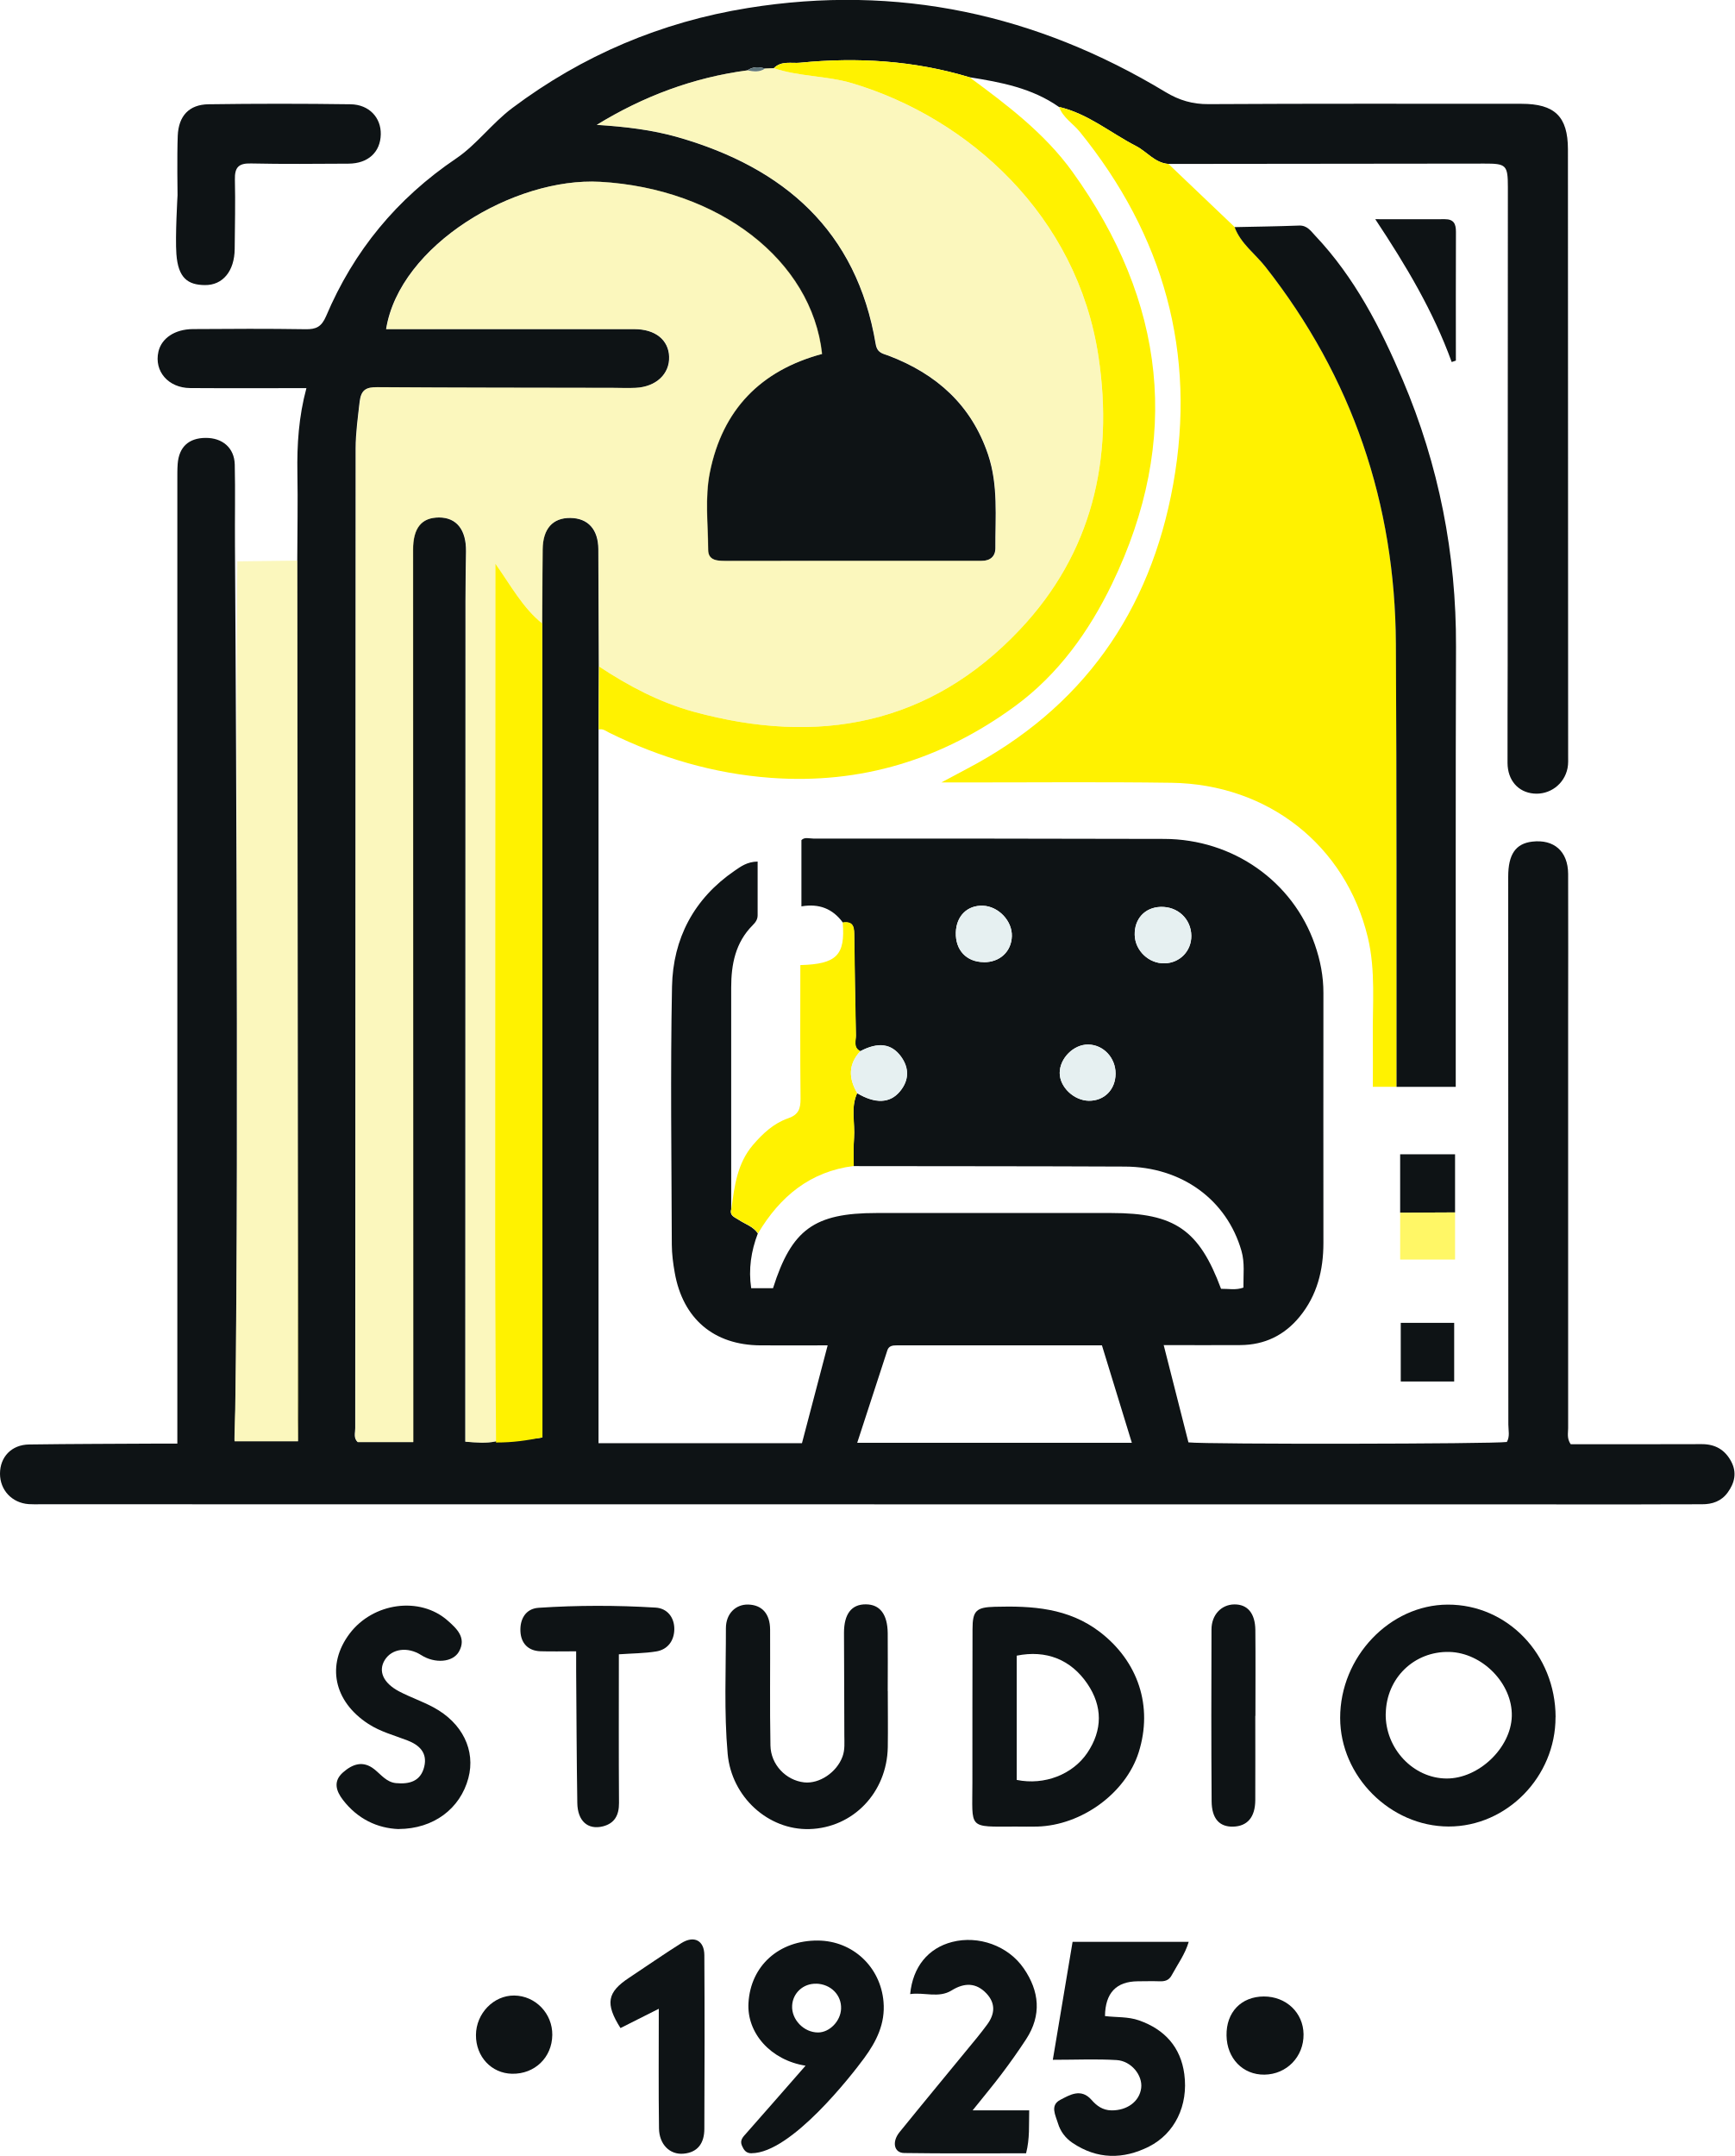
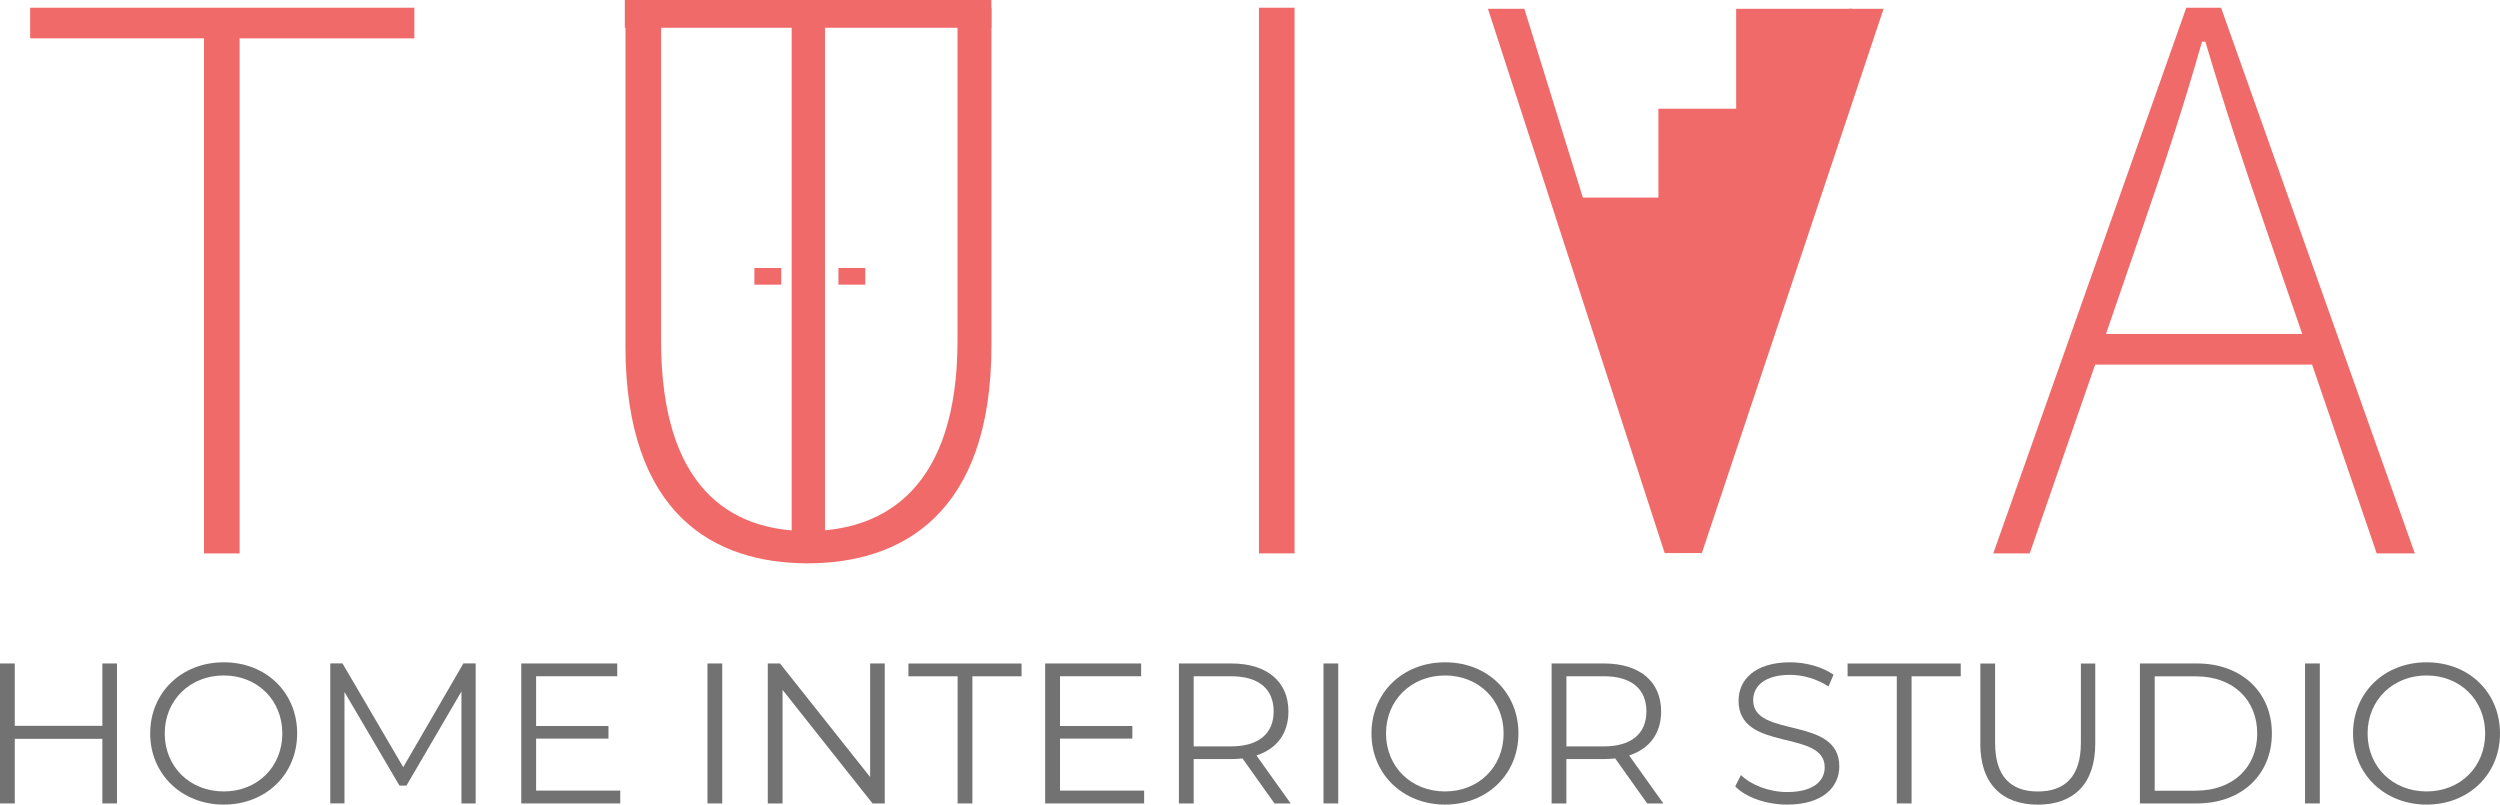
- <svg xmlns="http://www.w3.org/2000/svg" id="Layer_1" data-name="Layer 1" viewBox="0 0 255.85 318.01">
+ <svg xmlns="http://www.w3.org/2000/svg" id="Layer_1" data-name="Layer 1" viewBox="0 0 450.1 144.87">
  <defs>
    <style>
-       .cls-1 {
-         fill: #f7f07b;
-         opacity: .5;
+       .cls-1, .cls-2, .cls-3 {
+         fill: #f16a6a;
      }

-       .cls-1, .cls-2, .cls-3, .cls-4, .cls-5, .cls-6 {
+       .cls-1, .cls-4 {
        stroke-width: 0px;
      }

      .cls-2 {
-         opacity: .6;
+         stroke-width: 5px;
      }

-       .cls-2, .cls-5 {
-         fill: #fff200;
+       .cls-2, .cls-3 {
+         stroke-miterlimit: 10;
+       }
+ 
+       .cls-2, .cls-3, .cls-5 {
+         stroke: #f16a6a;
+       }
+ 
+       .cls-4 {
+         fill: #727272;
      }

      .cls-3 {
-         fill: #60767c;
+         stroke-width: 6px;
      }

-       .cls-4 {
-         fill: #0e1315;
-       }
- 
-       .cls-6 {
-         fill: #e6f0f1;
+       .cls-5 {
+         fill: none;
+         stroke-linejoin: round;
+         stroke-width: 3px;
      }
    </style>
  </defs>
-   <path class="cls-4" d="M124.32,136.06c-1.49-2.02-3.48-2.82-6.1-2.37v-9.77c.46-.49,1.15-.23,1.76-.23,17.25,0,34.5,0,51.75.05,10.16.03,18.99,6.26,22.23,15.59.8,2.31,1.27,4.67,1.26,7.15-.03,12.29.01,24.57,0,36.86,0,3.99-.92,7.73-3.52,10.89-2.25,2.74-5.16,4.14-8.7,4.17-3.65.03-7.31,0-11.34,0,1.26,4.94,2.46,9.67,3.65,14.35,2.85.31,44.91.24,46.97-.06.47-.81.22-1.72.22-2.58,0-26.93-.01-53.87-.02-80.8,0-3.3,1.1-4.88,3.54-5.17,3.21-.38,5.28,1.43,5.3,4.76.03,7.32,0,14.65,0,21.97,0,19.94-.01,39.87,0,59.81,0,.71-.21,1.46.37,2.34,6.37,0,12.86.02,19.35-.01,2,0,3.42.84,4.34,2.57.86,1.63.5,3.16-.52,4.56-.93,1.29-2.27,1.75-3.82,1.74-3.09-.01-6.18.02-9.28.02-78.61,0-157.21-.01-235.82-.02-.57,0-1.14.02-1.71-.02C1.76,221.68,0,219.79,0,217.37c0-2.47,1.7-4.28,4.3-4.31,6.35-.09,12.69-.09,19.04-.13.87,0,1.75,0,2.82,0,0-1.18,0-2.05,0-2.93,0-46.38,0-92.77,0-139.15,0-.81-.01-1.63.05-2.44.2-2.49,1.63-3.8,4.11-3.82,2.5-.02,4.25,1.47,4.31,3.93.09,3.99,0,7.97.03,11.96,0,.77.61,88.92.04,127.47-.09,3.28-.15,4.54-.09,4.63h9.35c0-1.29-.04-2.23-.04-3.26.01-16.43.02-32.86,0-49.29-.02-25.78-.05-51.56-.07-77.35.01-4.31.1-8.62.02-12.93-.07-4.16.19-8.27,1.33-12.5-5.78,0-11.46.03-17.14-.01-3.24-.02-5.35-2.49-4.69-5.37.45-1.97,2.4-3.31,5.08-3.33,5.53-.04,11.07-.07,16.6.02,1.57.03,2.37-.34,3.05-1.92,4.09-9.64,10.42-17.34,19.21-23.28,2.95-1.99,5.28-5.19,8.25-7.42,10.37-7.78,21.99-12.7,34.76-14.76,22.06-3.56,42.57.9,61.61,12.4,2.03,1.22,3.99,1.8,6.37,1.78,15.38-.09,30.76-.05,46.14-.05,4.91,0,6.84,1.88,6.85,6.7.02,29.78.02,59.57.03,89.35,0,.65.04,1.32-.09,1.95-.47,2.36-2.62,3.95-4.98,3.74-2.3-.2-3.85-1.95-3.87-4.5-.02-4.8.02-9.6.02-14.4.02-23.52.03-47.04.03-70.55,0-3.26-.25-3.48-3.47-3.47-15.54.01-31.08.03-46.62.05-2-.15-3.16-1.82-4.79-2.65-3.77-1.94-7.08-4.78-11.35-5.76-3.96-2.78-8.56-3.65-13.21-4.38-8.17-2.46-16.52-2.98-24.96-2.14-1.28.13-2.78-.33-3.89.81-.44.02-.88.04-1.31.05-.9-.29-1.78-.29-2.59.27-7.99,1.06-15.36,3.83-22.22,8.04,4.13.26,8.16.72,12.04,1.84,15.59,4.49,26.3,13.77,29.11,30.48.23,1.35,1.04,1.4,1.92,1.73,7.05,2.69,12.2,7.27,14.66,14.58,1.52,4.52,1.05,9.17,1.08,13.79,0,1.23-.77,1.9-2.06,1.89-1.46-.01-2.93,0-4.39,0-11.07,0-22.13,0-33.2.01-1.28,0-2.72,0-2.73-1.63-.02-3.81-.5-7.67.25-11.44,1.86-9.24,7.49-15.02,16.55-17.46-1.5-13.84-15.28-24.4-32.73-25.39-12.65-.71-29.58,9.32-31.57,21.73,12.22,0,24.42,0,36.63,0,3.08,0,5.03,1.59,5.12,4.05.09,2.56-1.92,4.46-4.94,4.61-1.14.06-2.28,0-3.42,0-11.55-.02-23.11-.02-34.66-.1-1.69-.01-2.43.37-2.64,2.22-.25,2.26-.58,4.51-.58,6.79-.03,48.17-.05,96.35-.06,144.52,0,.69-.29,1.47.36,2.07h8.19c0-.97,0-1.85,0-2.72-.01-42.97-.02-85.93-.03-128.9,0-3.22,1.25-4.76,3.84-4.76,2.58,0,4.02,1.81,3.98,5-.03,2.44-.08,4.88-.08,7.32-.01,40.44-.02,80.89-.03,121.33,0,.87,0,1.74,0,2.67,1.64.13,3.08.27,4.52-.05,2.17-.66,4.46-.1,6.85-.57,0-2.37,0-4.63,0-6.89-.01-37.72-.02-75.44-.03-113.15.02-3.66.03-7.32.07-10.97.04-3.03,1.49-4.65,4.09-4.62,2.61.03,4.11,1.69,4.13,4.6.03,5.77.05,11.54.07,17.32-.01,3.11-.02,6.21-.04,9.32v105.23h30.01c1.26-4.77,2.5-9.51,3.79-14.43-3.43,0-6.68.02-9.93,0-6.86-.04-11.43-3.92-12.63-10.73-.24-1.35-.42-2.74-.43-4.11-.04-12.69-.22-25.39.03-38.07.14-7.09,3.23-12.98,9.23-17.09.92-.63,1.84-1.33,3.4-1.36,0,2.66-.01,5.29,0,7.93,0,.64-.34,1.07-.74,1.47-2.54,2.55-3.16,5.77-3.16,9.17-.01,10.9,0,21.8,0,32.7-.28.97.5,1.18,1.09,1.57.96.64,2.15.98,2.84,2.01-.99,2.6-1.4,5.27-.98,8.08h3.22c2.75-8.68,6.09-11.09,15.27-11.09,11.55,0,23.09-.01,34.64,0,9.36,0,12.95,2.49,16.18,11.18,1.07-.02,2.18.23,3.3-.18-.02-1.89.22-3.64-.29-5.42-2.16-7.52-8.79-12.4-17.21-12.43-13.33-.06-26.67-.05-40-.07.01-1.37-.05-2.75.05-4.12.17-2.21-.53-4.48.46-6.63,2.66,1.58,4.84,1.53,6.32-.27,1.34-1.63,1.38-3.41.14-5.12-1.41-1.94-3.4-2.17-6-.79-1.08-.54-.64-1.55-.65-2.36-.11-4.83-.17-9.67-.24-14.5-.02-1.16.07-2.39-1.71-2.12ZM162.56,198.44c-10.15,0-20.21,0-30.28,0-.61,0-1.16.07-1.38.72-1.49,4.55-2.97,9.1-4.45,13.65h40.51c-1.48-4.81-2.89-9.43-4.41-14.37ZM171.81,142.09c2.24-.06,3.94-1.83,3.92-4.06-.03-2.49-2.02-4.36-4.57-4.26-2.29.09-3.83,1.77-3.78,4.13.06,2.32,2.1,4.26,4.42,4.19ZM145.1,141.92c2.37.03,4.09-1.55,4.16-3.83.07-2.25-1.97-4.41-4.26-4.5-2.31-.09-3.93,1.52-4,3.94-.08,2.61,1.56,4.35,4.1,4.38ZM164.56,158.37c.01-2.34-1.78-4.26-4.02-4.3-2.15-.04-4.22,2.02-4.22,4.19,0,2.08,2.1,4.07,4.31,4.1,2.27.02,3.92-1.65,3.93-3.99Z" />
-   <path class="cls-5" d="M156.22,15.77c4.26.98,7.58,3.82,11.35,5.76,1.63.84,2.79,2.5,4.79,2.65,3.26,3.1,6.51,6.2,9.77,9.31.9,2.44,3.03,3.92,4.56,5.87,12.81,16.31,19.11,34.9,19.23,55.56.13,21.79.07,43.59.1,65.38h-3.51c0-2.39.03-4.71,0-7.04-.07-5.02.45-10.08-.75-15.04-3.27-13.5-14.67-22.55-28.95-22.76-10.49-.15-20.98-.04-31.48-.05-.56,0-1.12,0-2.47,0,1.65-.88,2.66-1.43,3.68-1.96,17.12-8.96,27.14-23.2,30.52-42.02,3.48-19.37-1.4-36.71-13.77-51.98-1.01-1.24-2.49-2.09-3.06-3.68Z" />
-   <path class="cls-5" d="M88.32,107.62c.01-3.11.02-6.21.04-9.32,4.35,2.88,8.95,5.31,14,6.69,18.3,5,34.79,1.98,48.09-12.13,10.61-11.25,13.86-25.05,11.6-40.2-3.12-20.93-19.27-35.26-36.27-40.36-3.82-1.15-7.85-.97-11.62-2.24,1.1-1.14,2.61-.68,3.89-.81,8.44-.84,16.79-.32,24.96,2.14,5.56,4.1,11.11,8.29,15.18,13.94,13.75,19.1,16.17,39.44,5.84,60.81-3.38,6.99-7.92,13.34-14.29,18.01-10.72,7.85-22.69,11.57-36.07,10.58-8.39-.62-16.26-2.95-23.77-6.64-.49-.24-.96-.66-1.59-.48Z" />
-   <path class="cls-4" d="M206.01,160.31c-.02-21.79.03-43.59-.1-65.38-.12-20.67-6.42-39.25-19.23-55.56-1.53-1.95-3.66-3.43-4.56-5.87,3.17-.07,6.34-.11,9.5-.23,1.19-.05,1.73.79,2.37,1.47,5.84,6.17,9.66,13.61,12.93,21.31,5.33,12.55,7.91,25.68,7.86,39.34-.07,20.74-.03,41.49-.04,62.23,0,.81,0,1.61,0,2.69h-8.75Z" />
-   <path class="cls-1" d="M43.86,82.69c.02,25.78.06,51.56.07,77.35.01,16.43.22,52.55.03,52.55h-9.35c0-.25-.02-2.86.09-4.63.57-38.55.12-77.1.24-115.65,0-3.17.05-6.34.07-9.51,2.95-.04,5.9-.07,8.85-.11Z" />
-   <path class="cls-4" d="M229.46,253.28c.02,8.78-7.19,16.15-15.78,16.13-8.6-.02-15.98-7.41-15.99-16.01-.01-8.99,7.3-16.69,15.87-16.72,8.81-.02,15.89,7.35,15.91,16.59ZM204.41,252.75c-.09,5.14,4.04,9.55,8.97,9.58,4.75.03,9.51-4.52,9.63-9.2.12-4.79-4.34-9.36-9.24-9.47-5.17-.11-9.26,3.86-9.35,9.08Z" />
-   <path class="cls-4" d="M149.82,269.42c-7.16.02-6.37.42-6.38-6.45,0-7.55,0-15.11.02-22.66,0-2.73.54-3.24,3.29-3.31,5.5-.15,10.85.16,15.5,3.72,5.66,4.35,7.86,10.98,5.72,17.75-1.9,6.01-8.4,10.77-14.97,10.95-1.06.03-2.11,0-3.17,0ZM149.99,262.54c4.09.83,8.26-.82,10.4-3.99,2.27-3.37,2.27-6.88,0-10.21-2.42-3.55-6.06-5.01-10.41-4.13v18.34Z" />
-   <path class="cls-4" d="M130.96,249.42c0,2.77.04,5.53,0,8.3-.13,6.69-5.12,11.88-11.56,12.07-6.06.17-11.48-4.72-12.06-11.09-.55-6.16-.25-12.35-.26-18.53,0-2.17,1.45-3.53,3.26-3.5,2.05.04,3.25,1.34,3.26,3.7.03,5.69-.06,11.39.05,17.08.05,2.85,2.3,5.15,4.97,5.45,2.25.25,4.81-1.48,5.66-3.8.38-1.03.27-2.08.27-3.13,0-5.04-.04-10.08-.05-15.13,0-2.78,1.11-4.22,3.23-4.2,2.07.01,3.19,1.47,3.22,4.26.03,2.85,0,5.69,0,8.54h.02Z" />
-   <path class="cls-4" d="M110.87,317.61c-.82,0-1.13-.47-1.41-1.09-.39-.85.17-1.34.66-1.9,2.88-3.26,5.74-6.54,8.71-9.93-5.14-.81-8.69-4.82-8.42-9.27.32-5.48,4.51-9.23,10.24-9.19,5.16.04,9.24,3.9,9.68,9.03.28,3.22-1.05,5.86-2.85,8.31-1.86,2.53-10.78,14.01-16.61,14.03ZM120.39,292.6c-1.9-.05-3.45,1.37-3.54,3.24-.11,2.05,1.73,3.95,3.82,3.95,1.7,0,3.33-1.67,3.4-3.5.08-2.03-1.52-3.64-3.67-3.7Z" />
-   <path class="cls-4" d="M26.19,28.79s-.09-5.85.03-8.77c.12-2.93,1.68-4.6,4.53-4.64,6.98-.1,13.97-.1,20.96,0,2.75.04,4.51,1.98,4.46,4.43-.05,2.63-1.87,4.32-4.77,4.33-4.79.02-9.59.08-14.38-.03-1.85-.05-2.41.6-2.37,2.38.08,3.41,0,6.82-.03,10.23-.03,3.27-1.76,5.36-4.39,5.33-2.55-.02-3.95-1.07-4.21-4.57-.19-2.59.17-8.69.17-8.69Z" />
-   <path class="cls-4" d="M155.3,303.84c1.02-6.12,1.96-11.71,2.92-17.42h17.13c-.53,1.82-1.64,3.32-2.51,4.93-.41.77-1.03.92-1.82.89-1.06-.04-2.11,0-3.17,0q-4.79.03-4.85,5.13c1.67.21,3.38.06,5.03.64,3.8,1.34,6.14,3.96,6.67,7.92.62,4.64-1.42,8.77-5.19,10.68-3.82,1.93-7.66,1.92-11.31-.54-1.03-.7-1.78-1.68-2.14-2.89-.36-1.19-1.2-2.64.34-3.45,1.42-.74,3.07-1.76,4.62.01.76.87,1.63,1.51,2.91,1.54,2.3.04,4.16-1.29,4.41-3.3.23-1.86-1.45-3.99-3.63-4.12-2.98-.18-5.99-.04-9.41-.04Z" />
-   <path class="cls-4" d="M58.81,269.79c-3.14-.12-6.05-1.48-8.22-4.3-1.03-1.34-1.47-2.77.02-4.07,1.39-1.22,2.93-1.78,4.6-.46,1,.79,1.81,1.92,3.21,2.05,1.94.18,3.63-.24,4.16-2.42.5-2.07-.74-3.2-2.46-3.87-1.96-.76-4-1.28-5.79-2.45-5.1-3.31-6.23-8.71-2.75-13.32,3.46-4.57,10.35-5.53,14.45-1.92,1.33,1.17,2.82,2.53,1.68,4.57-.91,1.63-3.58,1.8-5.57.53-2.01-1.28-4.34-.96-5.38.72-1,1.62-.25,3.39,2.13,4.64,1.64.86,3.42,1.46,5.05,2.34,4.28,2.3,6.24,6.36,5.15,10.44-1.2,4.51-5.13,7.49-10.28,7.51Z" />
-   <path class="cls-5" d="M124.32,136.06c1.78-.27,1.69.96,1.71,2.12.07,4.83.13,9.67.24,14.5.02.81-.43,1.82.65,2.36-1.81,1.94-1.75,4.02-.47,6.19-.99,2.15-.29,4.42-.46,6.63-.11,1.37-.04,2.75-.05,4.12-6.46.82-10.89,4.52-14.12,9.94-.69-1.03-1.88-1.37-2.84-2.01-.58-.39-1.37-.6-1.09-1.57.45-3.36.84-6.72,3.19-9.47,1.46-1.7,3.08-3.2,5.18-3.92,1.55-.53,1.84-1.43,1.83-2.9-.07-6.57-.03-13.14-.03-19.7,5.36-.14,6.65-1.47,6.25-6.29Z" />
-   <path class="cls-4" d="M143.49,311.28h8.33c-.06,2.12.11,4.11-.46,6.33-6.01,0-12,.05-17.99-.04-1.48-.02-1.84-1.63-.69-3.06,3.78-4.67,7.62-9.29,11.42-13.93.51-.63,1.01-1.27,1.49-1.92,1.16-1.55,1.32-3.13-.07-4.62-1.53-1.62-3.26-1.62-5.15-.45-1.9,1.18-4.05.23-6.11.54.39-4.03,2.66-6.78,6.19-7.69,3.88-1,8.26.55,10.56,3.89,2.32,3.37,2.67,6.9.36,10.45-1.15,1.76-2.37,3.48-3.64,5.16-1.25,1.66-2.59,3.25-4.25,5.33Z" />
-   <path class="cls-4" d="M84.98,243.57c-2.02,0-3.64.04-5.26-.01-1.85-.06-2.87-1.22-2.95-2.93-.09-1.78.75-3.35,2.67-3.48,5.75-.38,11.52-.38,17.27-.03,1.75.11,2.77,1.48,2.76,3.17-.01,1.65-.92,3.02-2.68,3.3-1.73.28-3.51.28-5.5.42,0,7.36-.03,14.65.02,21.93.01,1.79-.64,3.01-2.38,3.45-2.23.55-3.73-.8-3.77-3.45-.1-6.49-.12-12.99-.17-19.48,0-.88,0-1.75,0-2.88Z" />
-   <path class="cls-4" d="M97.19,296.29c-2.16,1.08-3.92,1.97-5.66,2.85-2.29-3.62-1.96-5.29,1.27-7.42,2.57-1.7,5.1-3.47,7.71-5.11,1.87-1.17,3.38-.39,3.39,1.77.05,8.54.04,17.09,0,25.63,0,2.01-.9,3.48-3.09,3.66-2.01.17-3.57-1.37-3.6-3.74-.08-5.77-.03-11.54-.03-17.65Z" />
-   <path class="cls-4" d="M185.17,253.08c0,4.14.02,8.28,0,12.43-.01,2.53-1.17,3.87-3.29,3.92-1.99.04-3.13-1.17-3.15-3.74-.06-8.45-.05-16.89-.02-25.34,0-2.16,1.45-3.67,3.35-3.7,1.95-.03,3.09,1.29,3.12,3.77.04,4.22.01,8.45.01,12.67h-.01Z" />
-   <path class="cls-4" d="M214.14,53.39c-2.7-7.45-6.71-14.19-11.27-21.06,3.68,0,6.98.02,10.27,0,1.31,0,1.63.69,1.63,1.86-.03,6.33-.01,12.66-.01,19-.21.07-.41.14-.62.21Z" />
-   <path class="cls-4" d="M186.52,306.01c-3.18.04-5.54-2.39-5.59-5.77-.06-3.43,2.16-5.75,5.51-5.76,3.29,0,5.81,2.39,5.85,5.57.04,3.31-2.48,5.92-5.77,5.96Z" />
-   <path class="cls-4" d="M75.54,305.88c-3.05-.06-5.35-2.52-5.33-5.72.02-3.18,2.61-5.85,5.64-5.82,3.13.03,5.66,2.65,5.62,5.82-.04,3.32-2.59,5.78-5.93,5.72Z" />
-   <path class="cls-4" d="M214.51,203.77h-7.88v-8.65h7.88v8.65Z" />
-   <path class="cls-4" d="M206.54,178.87v-8.61h8.1v8.57c-2.7.01-5.4.03-8.1.04Z" />
-   <path class="cls-2" d="M206.54,178.87c2.7-.01,5.4-.03,8.1-.04v6.96h-8.1v-6.92Z" />
-   <path class="cls-1" d="M114.16,10.06c3.77,1.26,7.8,1.09,11.62,2.24,17,5.11,33.14,19.43,36.27,40.36,2.26,15.15-.99,28.95-11.6,40.2-13.3,14.11-29.79,17.13-48.09,12.13-5.05-1.38-9.65-3.81-14-6.69-.02-5.77-.04-11.54-.07-17.32-.02-2.91-1.52-4.56-4.13-4.6-2.6-.03-4.06,1.59-4.09,4.62-.04,3.66-.05,7.32-.07,10.97-2.85-2.28-4.56-5.49-6.91-8.82,0,1.28,0,2.07,0,2.86-.02,32.44-.05,64.88-.04,97.32,0,9.75.09,19.51.14,29.26-1.44.32-2.89.18-4.52.05,0-.92,0-1.8,0-2.67,0-40.44.02-80.89.03-121.33,0-2.44.05-4.88.08-7.32.04-3.18-1.4-5-3.98-5-2.58,0-3.84,1.54-3.84,4.76,0,42.97.02,85.93.03,128.9,0,.88,0,1.75,0,2.72h-8.19c-.65-.59-.36-1.38-.36-2.07,0-48.17.03-96.35.06-144.52,0-2.28.33-4.53.58-6.79.2-1.85.95-2.23,2.64-2.22,11.55.08,23.11.08,34.66.1,1.14,0,2.28.05,3.42,0,3.02-.15,5.03-2.04,4.94-4.61-.09-2.46-2.04-4.05-5.12-4.05-12.21-.02-24.41,0-36.63,0,1.99-12.4,18.92-22.44,31.57-21.73,17.45.98,31.22,11.54,32.73,25.39-9.06,2.43-14.69,8.22-16.55,17.46-.76,3.77-.27,7.63-.25,11.44,0,1.64,1.45,1.63,2.73,1.63,11.07-.02,22.13-.01,33.2-.01,1.46,0,2.93,0,4.39,0,1.29.01,2.07-.66,2.06-1.89-.03-4.62.44-9.27-1.08-13.79-2.47-7.32-7.62-11.9-14.66-14.58-.88-.33-1.69-.38-1.92-1.73-2.82-16.7-13.52-25.98-29.11-30.48-3.88-1.12-7.92-1.58-12.04-1.84,6.86-4.21,14.22-6.98,22.22-8.04.89.17,1.78.3,2.59-.27.44-.02.88-.04,1.31-.05Z" />
-   <path class="cls-5" d="M73.17,212.79c0-.06-.13-19.77-.13-29.46,0-32.44.03-64.88.04-97.32,0-.79,0-1.58,0-2.86,2.35,3.33,4.06,6.54,6.91,8.82.01,37.72.02,75.44.03,113.15,0,2.26,0,4.52,0,6.89-2.39.47-4.28.76-6.85.76Z" />
-   <path class="cls-6" d="M171.81,142.09c-2.33.07-4.37-1.87-4.42-4.19-.06-2.36,1.48-4.04,3.78-4.13,2.54-.1,4.54,1.76,4.57,4.26.02,2.23-1.68,4-3.92,4.06Z" />
-   <path class="cls-6" d="M145.1,141.92c-2.54-.03-4.18-1.78-4.1-4.38.07-2.43,1.7-4.03,4-3.94,2.29.09,4.34,2.25,4.26,4.5-.07,2.28-1.8,3.86-4.16,3.83Z" />
-   <path class="cls-6" d="M126.45,161.23c-1.28-2.17-1.35-4.25.47-6.19,2.6-1.38,4.58-1.15,6,.79,1.24,1.71,1.2,3.49-.14,5.12-1.48,1.8-3.66,1.86-6.32.27Z" />
-   <path class="cls-6" d="M164.56,158.37c-.01,2.34-1.66,4.01-3.93,3.99-2.21-.02-4.31-2.01-4.31-4.1,0-2.17,2.07-4.23,4.22-4.19,2.24.04,4.03,1.96,4.02,4.3Z" />
-   <path class="cls-3" d="M112.85,10.11c-.81.57-1.7.44-2.59.27.82-.56,1.69-.56,2.59-.27Z" />
+   <g>
+     <path class="cls-1" d="M36.73,6.9H5.43V1.39h69.17v5.52h-31.46v92.73h-6.41V6.9Z" />
+     <path class="cls-1" d="M112.61,62.21V1.39h6.41v59.93c0,26.39,12.37,34.29,26.39,34.29s26.98-7.9,26.98-34.29V1.39h6.11v60.82c0,30.56-16.4,39.21-33.1,39.21s-32.8-8.65-32.8-39.21Z" />
+     <path class="cls-1" d="M226.66,1.39h6.41v98.24h-6.41V1.39Z" />
+     <path class="cls-1" d="M393.62,1.39h6.26l34.88,98.24h-6.86l-11.63-33.99h-39.06l-11.78,33.99h-6.56L393.62,1.39ZM379.16,60.12h35.33l-6.41-18.63c-4.03-11.63-7.45-21.92-11.03-33.99h-.6c-3.43,12.08-6.86,22.36-10.88,33.99l-6.41,18.63Z" />
+   </g>
+   <line class="cls-2" x1="112.49" y1="2.5" x2="178.49" y2="2.5" />
+   <line class="cls-3" x1="145.53" y1="1.38" x2="145.53" y2="98.11" />
+   <line class="cls-5" x1="150.95" y1="49.75" x2="155.78" y2="49.75" />
+   <line class="cls-5" x1="135.82" y1="49.75" x2="140.65" y2="49.75" />
+   <g>
+     <path class="cls-1" d="M267.89,1.58h6.55l17.93,57.83c3.74,12.1,6.43,21.22,10.46,33.17h.6c4.03-11.95,6.57-21.07,10.46-33.17L332.87,1.58h6.25l-32.72,98h-6.69L267.89,1.58Z" />
+     <polygon class="cls-1" points="333.42 1.58 312.58 1.58 312.58 19.58 298.58 19.58 298.58 35.58 280.32 35.58 301.93 97.89 333.42 1.58" />
+   </g>
+   <g>
+     <path class="cls-4" d="M21.06,119.45v25.2h-2.63v-11.63H2.66v11.63H0v-25.2h2.66v11.23h15.77v-11.23h2.63Z" />
+     <path class="cls-4" d="M27.04,132.05c0-7.34,5.62-12.81,13.25-12.81s13.21,5.44,13.21,12.81-5.65,12.81-13.21,12.81-13.25-5.47-13.25-12.81ZM50.83,132.05c0-6.01-4.5-10.44-10.55-10.44s-10.62,4.43-10.62,10.44,4.54,10.44,10.62,10.44,10.55-4.43,10.55-10.44Z" />
+     <path class="cls-4" d="M85.64,119.45v25.2h-2.56v-20.16l-9.9,16.95h-1.26l-9.9-16.85v20.05h-2.56v-25.2h2.2l10.94,18.68,10.83-18.68h2.2Z" />
+     <path class="cls-4" d="M111.67,142.35v2.3h-17.82v-25.2h17.28v2.3h-14.61v8.96h13.03v2.27h-13.03v9.36h15.15Z" />
+     <path class="cls-4" d="M127.37,119.45h2.66v25.2h-2.66v-25.2Z" />
+     <path class="cls-4" d="M159.29,119.45v25.2h-2.2l-16.2-20.45v20.45h-2.66v-25.2h2.2l16.23,20.45v-20.45h2.63Z" />
+     <path class="cls-4" d="M172.4,121.76h-8.85v-2.3h20.37v2.3h-8.85v22.89h-2.66v-22.89Z" />
+     <path class="cls-4" d="M205.99,142.35v2.3h-17.82v-25.2h17.28v2.3h-14.61v8.96h13.03v2.27h-13.03v9.36h15.15Z" />
+     <path class="cls-4" d="M229.46,144.65l-5.76-8.1c-.65.07-1.3.11-2.02.11h-6.77v7.99h-2.66v-25.2h9.43c6.41,0,10.29,3.24,10.29,8.64,0,3.96-2.09,6.73-5.76,7.92l6.16,8.64h-2.92ZM229.31,128.09c0-4.03-2.66-6.34-7.7-6.34h-6.7v12.63h6.7c5.04,0,7.7-2.34,7.7-6.3Z" />
+     <path class="cls-4" d="M238.28,119.45h2.66v25.2h-2.66v-25.2Z" />
+     <path class="cls-4" d="M246.92,132.05c0-7.34,5.62-12.81,13.25-12.81s13.21,5.44,13.21,12.81-5.65,12.81-13.21,12.81-13.25-5.47-13.25-12.81ZM270.71,132.05c0-6.01-4.5-10.44-10.55-10.44s-10.62,4.43-10.62,10.44,4.54,10.44,10.62,10.44,10.55-4.43,10.55-10.44Z" />
+     <path class="cls-4" d="M296.56,144.65l-5.76-8.1c-.65.07-1.3.11-2.02.11h-6.77v7.99h-2.66v-25.2h9.43c6.41,0,10.29,3.24,10.29,8.64,0,3.96-2.09,6.73-5.76,7.92l6.16,8.64h-2.92ZM296.42,128.09c0-4.03-2.66-6.34-7.7-6.34h-6.7v12.63h6.7c5.04,0,7.7-2.34,7.7-6.3Z" />
+     <path class="cls-4" d="M312.4,141.59l1.04-2.05c1.8,1.76,5,3.06,8.31,3.06,4.72,0,6.77-1.98,6.77-4.46,0-6.91-15.51-2.66-15.51-11.99,0-3.71,2.88-6.91,9.29-6.91,2.84,0,5.8.83,7.81,2.23l-.9,2.12c-2.16-1.4-4.68-2.09-6.91-2.09-4.61,0-6.66,2.05-6.66,4.57,0,6.91,15.51,2.74,15.51,11.91,0,3.71-2.95,6.88-9.39,6.88-3.78,0-7.49-1.33-9.36-3.28Z" />
+     <path class="cls-4" d="M341.49,121.76h-8.85v-2.3h20.37v2.3h-8.85v22.89h-2.66v-22.89Z" />
+     <path class="cls-4" d="M356.54,133.89v-14.43h2.66v14.33c0,5.98,2.81,8.71,7.7,8.71s7.74-2.74,7.74-8.71v-14.33h2.59v14.43c0,7.24-3.89,10.98-10.33,10.98s-10.37-3.74-10.37-10.98Z" />
+     <path class="cls-4" d="M385.27,119.45h10.26c8.06,0,13.5,5.18,13.5,12.6s-5.44,12.6-13.5,12.6h-10.26v-25.2ZM395.38,142.35c6.7,0,11.01-4.25,11.01-10.29s-4.32-10.29-11.01-10.29h-7.45v20.59h7.45Z" />
+     <path class="cls-4" d="M415,119.45h2.66v25.2h-2.66v-25.2Z" />
+     <path class="cls-4" d="M423.64,132.05c0-7.34,5.62-12.81,13.25-12.81s13.21,5.44,13.21,12.81-5.65,12.81-13.21,12.81-13.25-5.47-13.25-12.81ZM447.43,132.05c0-6.01-4.5-10.44-10.55-10.44s-10.62,4.43-10.62,10.44,4.54,10.44,10.62,10.44,10.55-4.43,10.55-10.44Z" />
+   </g>
+   <rect class="cls-1" x="317.87" y="7.5" width="10.26" height="10.26" />
</svg>
